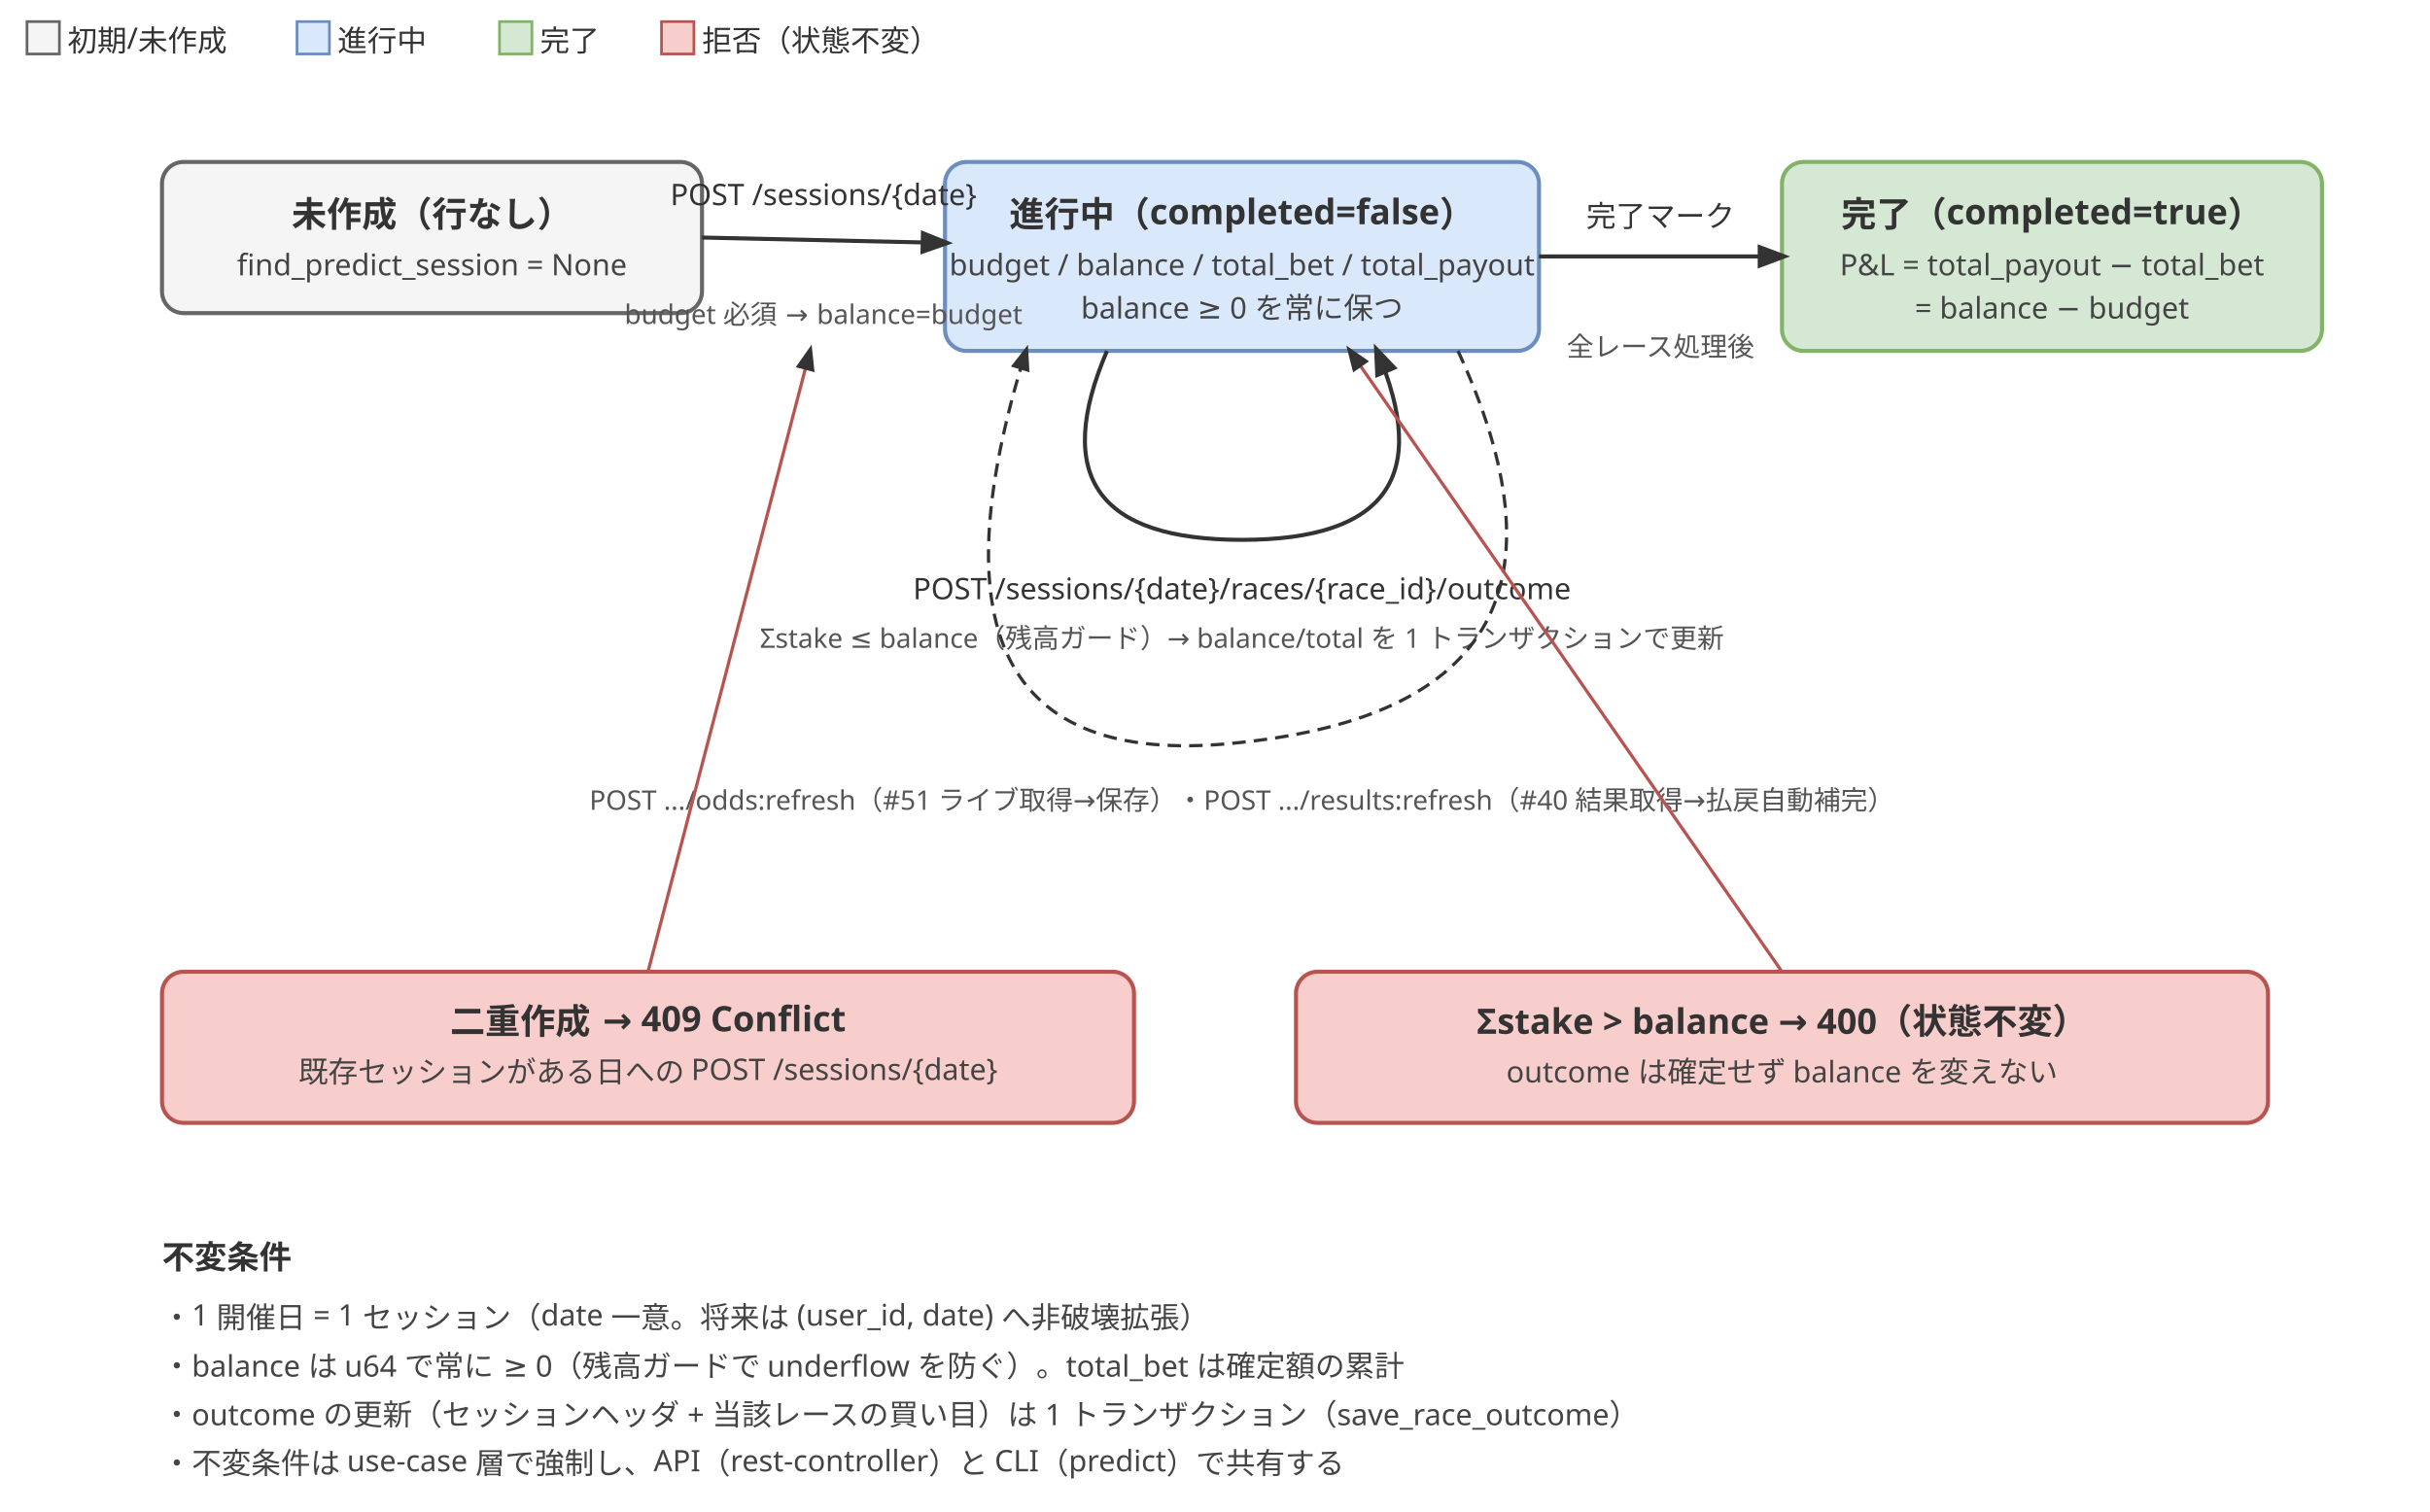
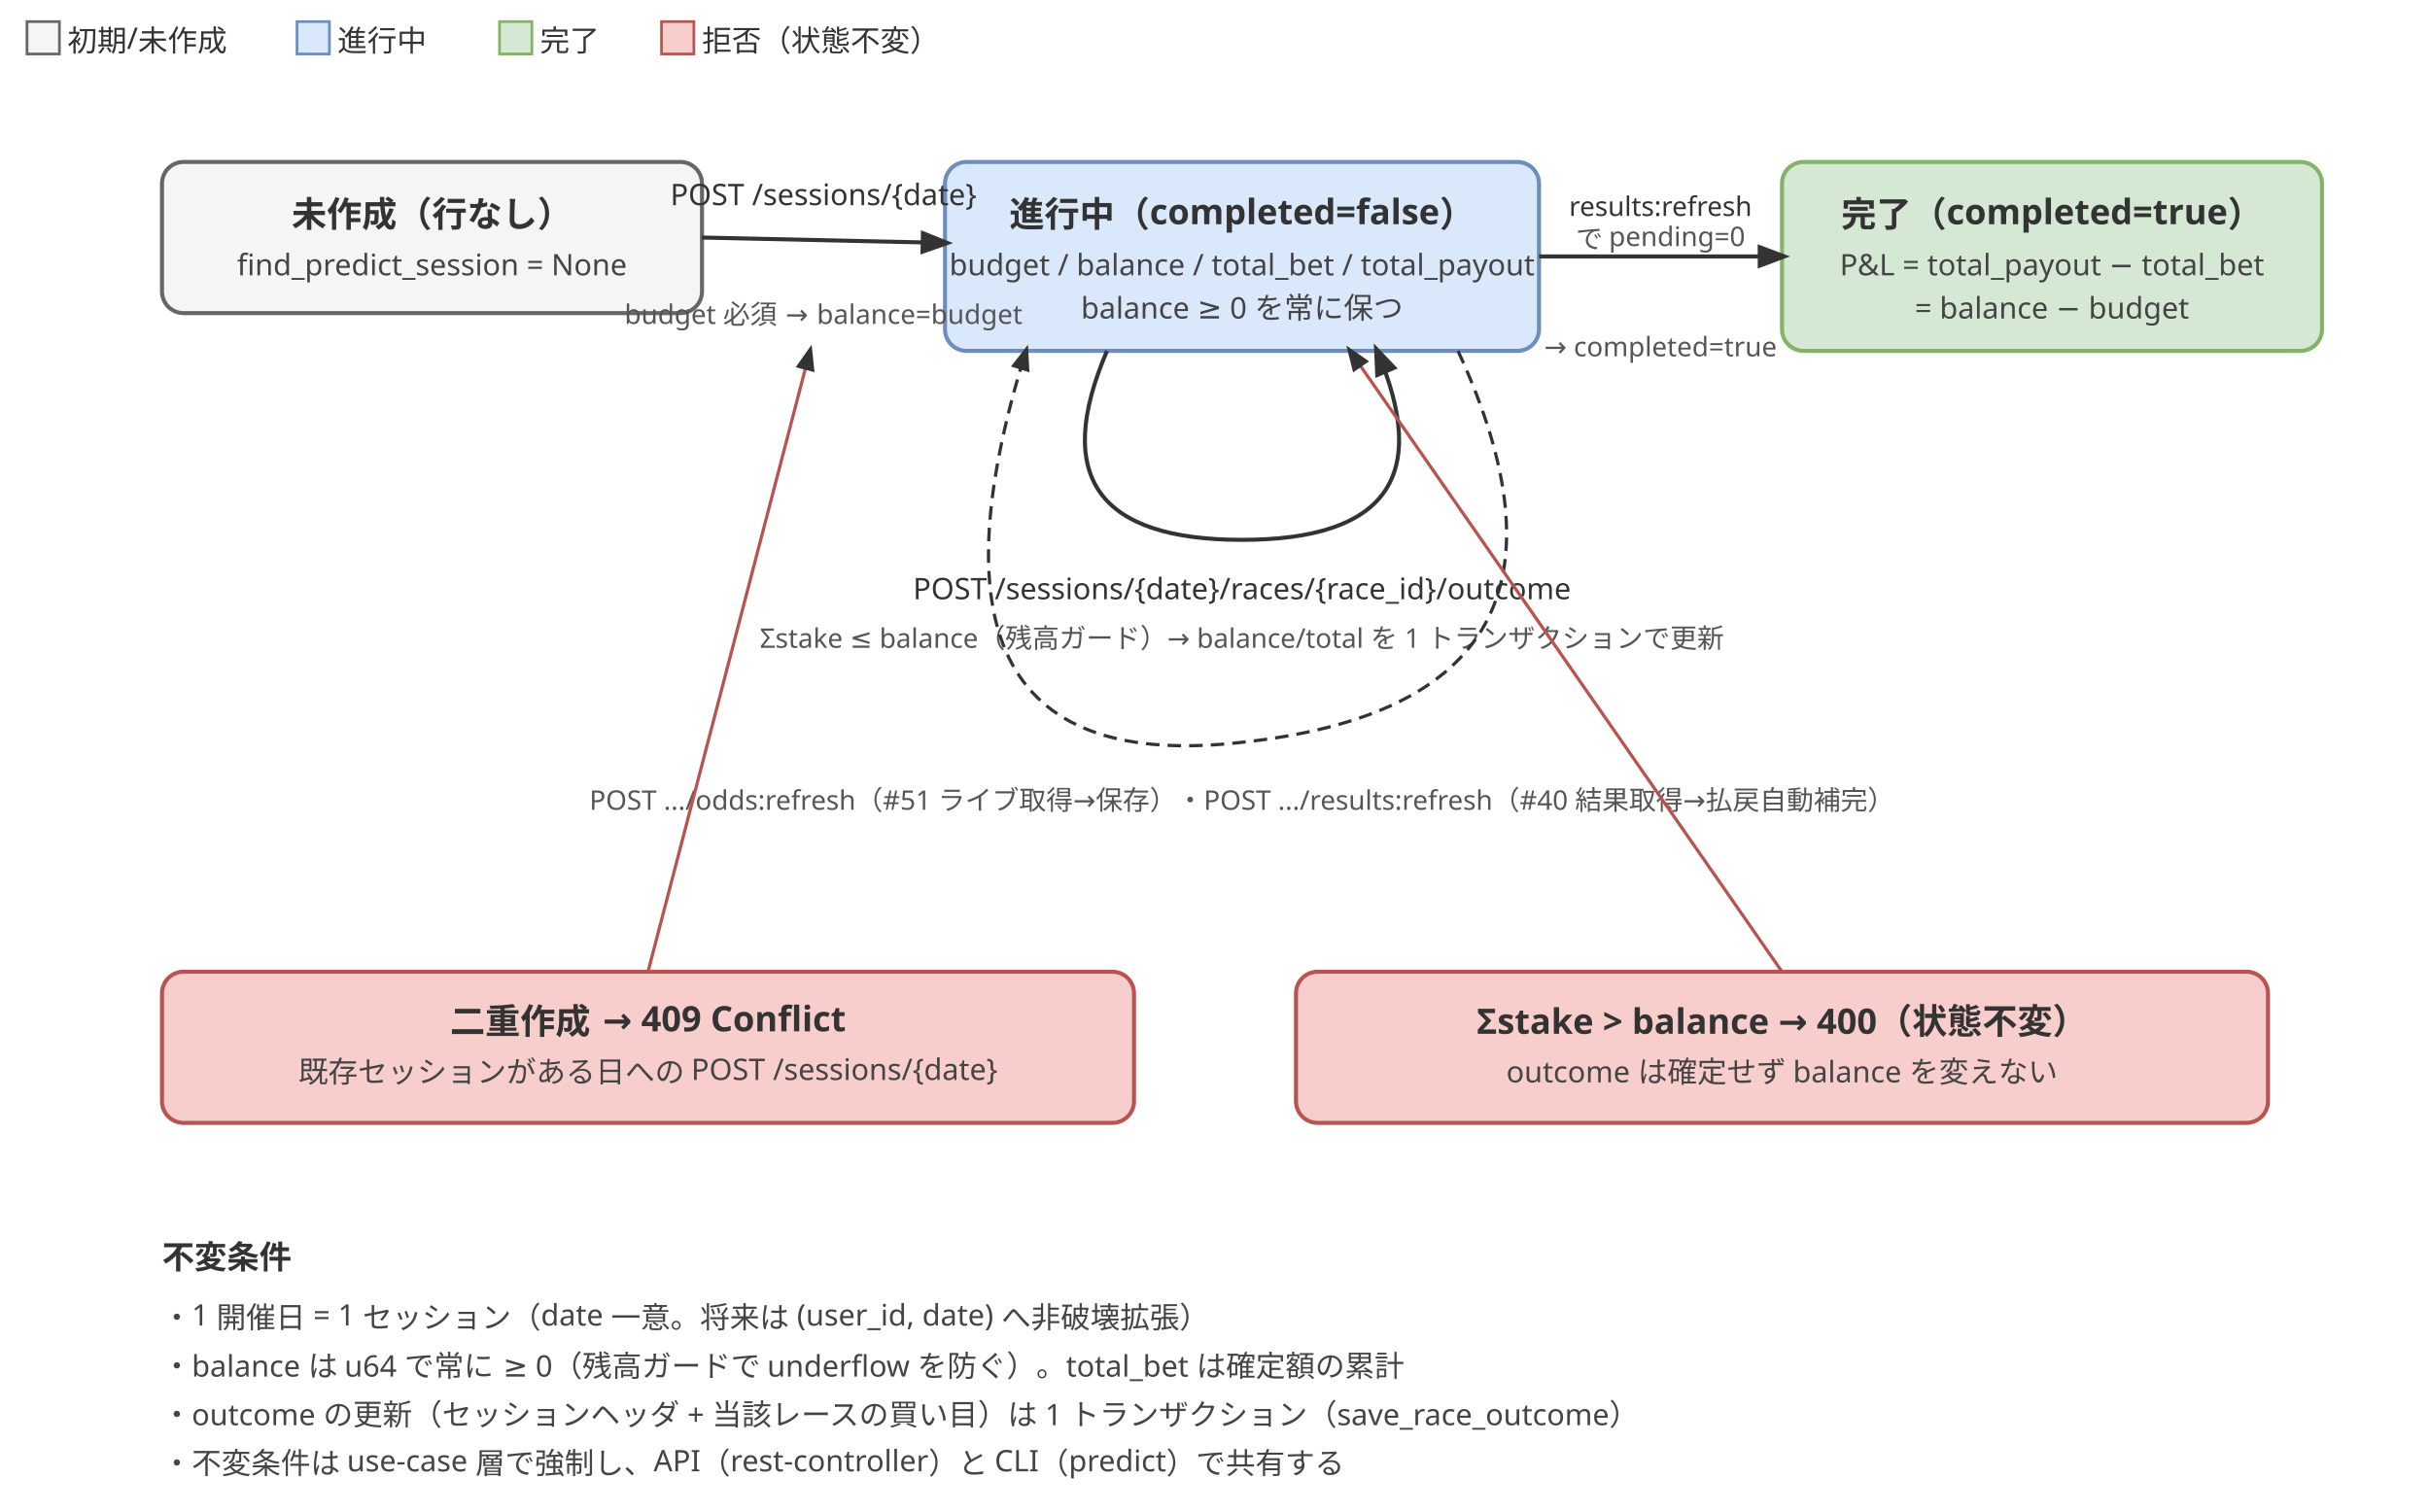
<svg xmlns="http://www.w3.org/2000/svg" width="900" height="560" viewBox="0 0 900 560" font-family="sans-serif" font-size="13">
  <defs>
    <marker id="arrow" markerWidth="8" markerHeight="8" refX="6" refY="3" orient="auto">
      <path d="M0,0 L0,6 L8,3 z" fill="#333" />
    </marker>
  </defs>
  <rect x="10" y="8" width="12" height="12" fill="#f5f5f5" stroke="#666" />
  <text x="25" y="19" font-size="11" fill="#333">初期/未作成</text>
  <rect x="110" y="8" width="12" height="12" fill="#dae8fc" stroke="#6c8ebf" />
  <text x="125" y="19" font-size="11" fill="#333">進行中</text>
  <rect x="185" y="8" width="12" height="12" fill="#d5e8d4" stroke="#82b366" />
  <text x="200" y="19" font-size="11" fill="#333">完了</text>
  <rect x="245" y="8" width="12" height="12" fill="#f8cecc" stroke="#b85450" />
  <text x="260" y="19" font-size="11" fill="#333">拒否（状態不変）</text>
  <rect x="60" y="60" width="200" height="56" rx="8" fill="#f5f5f5" stroke="#666" stroke-width="1.5" />
  <text x="160" y="84" text-anchor="middle" font-weight="bold" fill="#333">未作成（行なし）</text>
  <text x="160" y="102" text-anchor="middle" font-size="11" fill="#444">find_predict_session = None</text>
  <rect x="350" y="60" width="220" height="70" rx="8" fill="#dae8fc" stroke="#6c8ebf" stroke-width="1.5" />
  <text x="460" y="84" text-anchor="middle" font-weight="bold" fill="#333">進行中（completed=false）</text>
  <text x="460" y="102" text-anchor="middle" font-size="11" fill="#444">budget / balance / total_bet / total_payout</text>
  <text x="460" y="118" text-anchor="middle" font-size="11" fill="#444">balance ≥ 0 を常に保つ</text>
  <rect x="660" y="60" width="200" height="70" rx="8" fill="#d5e8d4" stroke="#82b366" stroke-width="1.5" />
  <text x="760" y="84" text-anchor="middle" font-weight="bold" fill="#333">完了（completed=true）</text>
  <text x="760" y="102" text-anchor="middle" font-size="11" fill="#444">P&amp;L = total_payout − total_bet</text>
  <text x="760" y="118" text-anchor="middle" font-size="11" fill="#444">= balance − budget</text>
  <line x1="260" y1="88" x2="350" y2="90" stroke="#333" stroke-width="1.5" marker-end="url(#arrow)" />
  <text x="305" y="76" text-anchor="middle" font-size="11" fill="#333">POST /sessions/{date}</text>
  <text x="305" y="120" text-anchor="middle" font-size="10" fill="#555">budget 必須 → balance=budget</text>
  <line x1="570" y1="95" x2="660" y2="95" stroke="#333" stroke-width="1.5" marker-end="url(#arrow)" />
-   <text x="615" y="84" text-anchor="middle" font-size="11" fill="#333">完了マーク</text>
-   <text x="615" y="132" text-anchor="middle" font-size="10" fill="#555">全レース処理後</text>
+   <text x="615" y="80" text-anchor="middle" font-size="10" fill="#333">results:refresh</text>
+   <text x="615" y="92" text-anchor="middle" font-size="10" fill="#555">で pending=0</text>
+   <text x="615" y="132" text-anchor="middle" font-size="10" fill="#555">→ completed=true</text>
  <path d="M410,130 Q380,200 460,200 Q540,200 510,130" fill="none" stroke="#333" stroke-width="1.5" marker-end="url(#arrow)" />
  <text x="460" y="222" text-anchor="middle" font-size="11" fill="#333">POST /sessions/{date}/races/{race_id}/outcome</text>
  <text x="460" y="240" text-anchor="middle" font-size="10" fill="#555">Σstake ≤ balance（残高ガード）→ balance/total を 1 トランザクションで更新</text>
  <path d="M540,130 Q600,260 460,275 Q330,290 380,130" fill="none" stroke="#333" stroke-width="1.2" stroke-dasharray="5,3" marker-end="url(#arrow)" />
  <text x="460" y="300" text-anchor="middle" font-size="10" fill="#555">POST .../odds:refresh（#51 ライブ取得→保存）・POST .../results:refresh（#40 結果取得→払戻自動補完）</text>
  <rect x="60" y="360" width="360" height="56" rx="8" fill="#f8cecc" stroke="#b85450" stroke-width="1.5" />
  <text x="240" y="383" text-anchor="middle" font-weight="bold" fill="#333">二重作成 → 409 Conflict</text>
  <text x="240" y="401" text-anchor="middle" font-size="11" fill="#444">既存セッションがある日への POST /sessions/{date}</text>
  <line x1="240" y1="360" x2="300" y2="130" stroke="#b85450" stroke-width="1.2" marker-end="url(#arrow)" />
  <rect x="480" y="360" width="360" height="56" rx="8" fill="#f8cecc" stroke="#b85450" stroke-width="1.5" />
  <text x="660" y="383" text-anchor="middle" font-weight="bold" fill="#333">Σstake &gt; balance → 400（状態不変）</text>
  <text x="660" y="401" text-anchor="middle" font-size="11" fill="#444">outcome は確定せず balance を変えない</text>
  <line x1="660" y1="360" x2="500" y2="130" stroke="#b85450" stroke-width="1.2" marker-end="url(#arrow)" />
  <text x="60" y="470" font-size="12" font-weight="bold" fill="#333">不変条件</text>
  <text x="60" y="492" font-size="11" fill="#444">・1 開催日 = 1 セッション（date 一意。将来は (user_id, date) へ非破壊拡張）</text>
  <text x="60" y="510" font-size="11" fill="#444">・balance は u64 で常に ≥ 0（残高ガードで underflow を防ぐ）。total_bet は確定額の累計</text>
  <text x="60" y="528" font-size="11" fill="#444">・outcome の更新（セッションヘッダ + 当該レースの買い目）は 1 トランザクション（save_race_outcome）</text>
  <text x="60" y="546" font-size="11" fill="#444">・不変条件は use-case 層で強制し、API（rest-controller）と CLI（predict）で共有する</text>
</svg>
